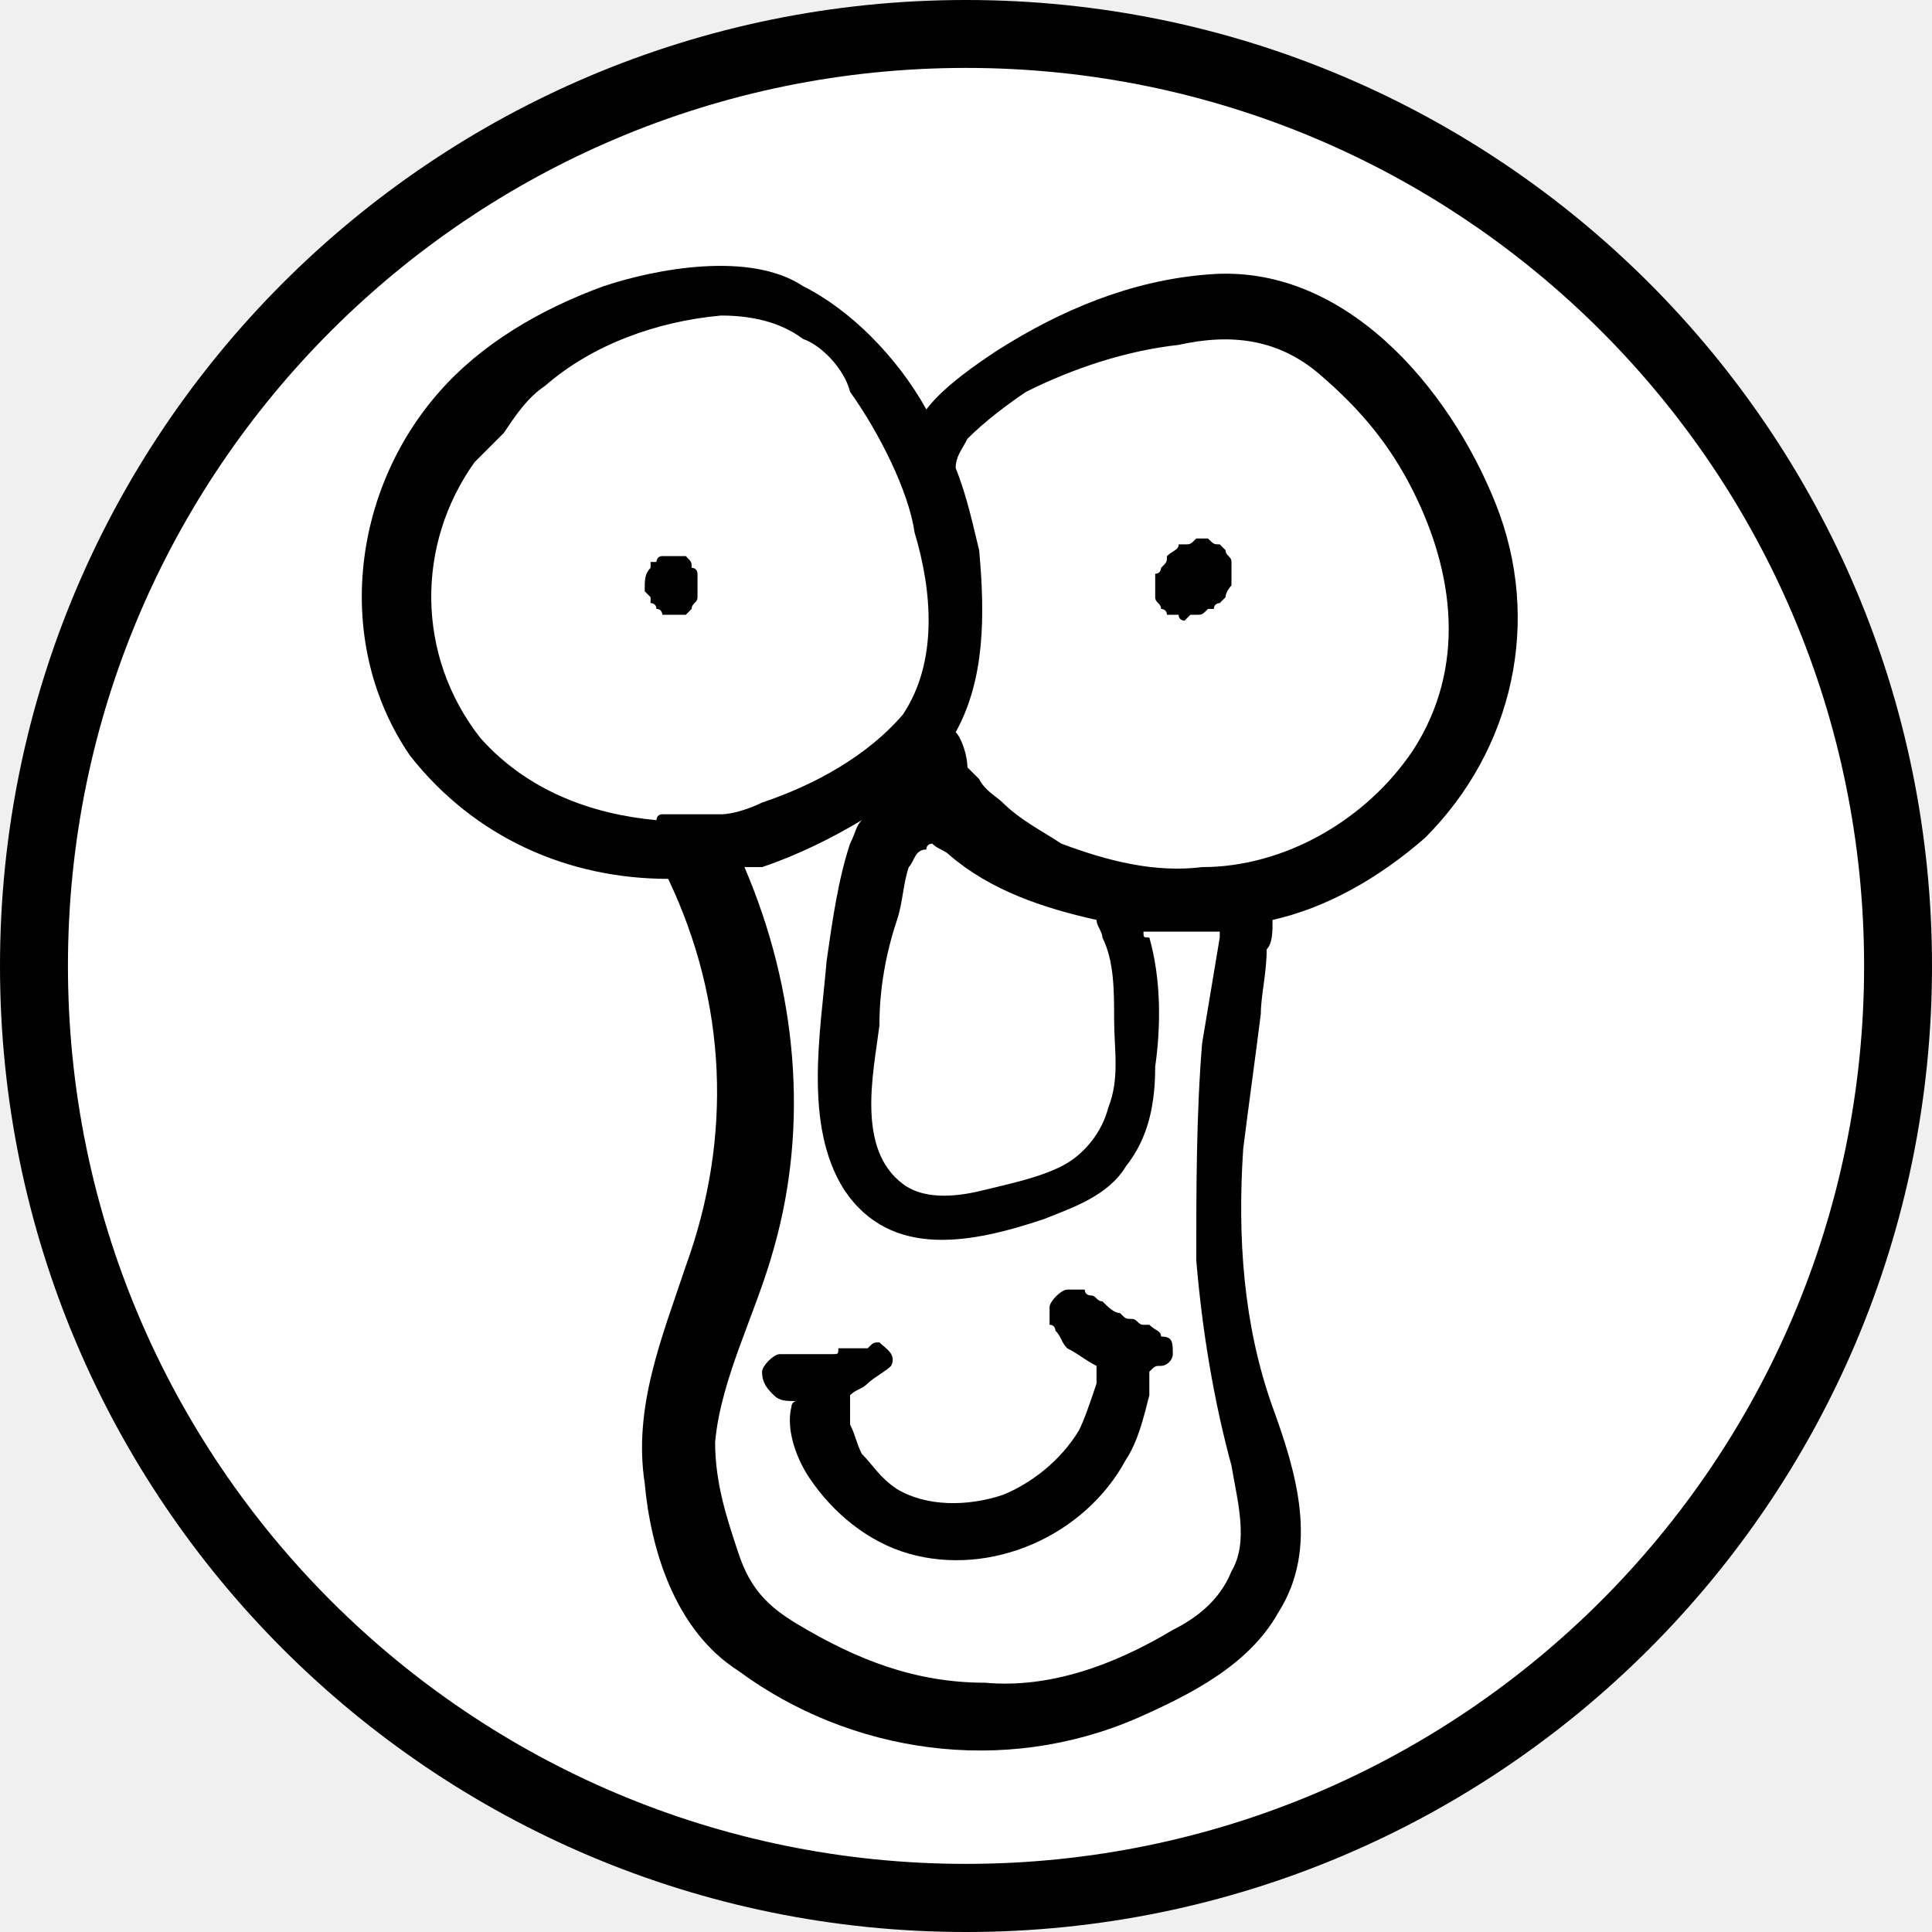
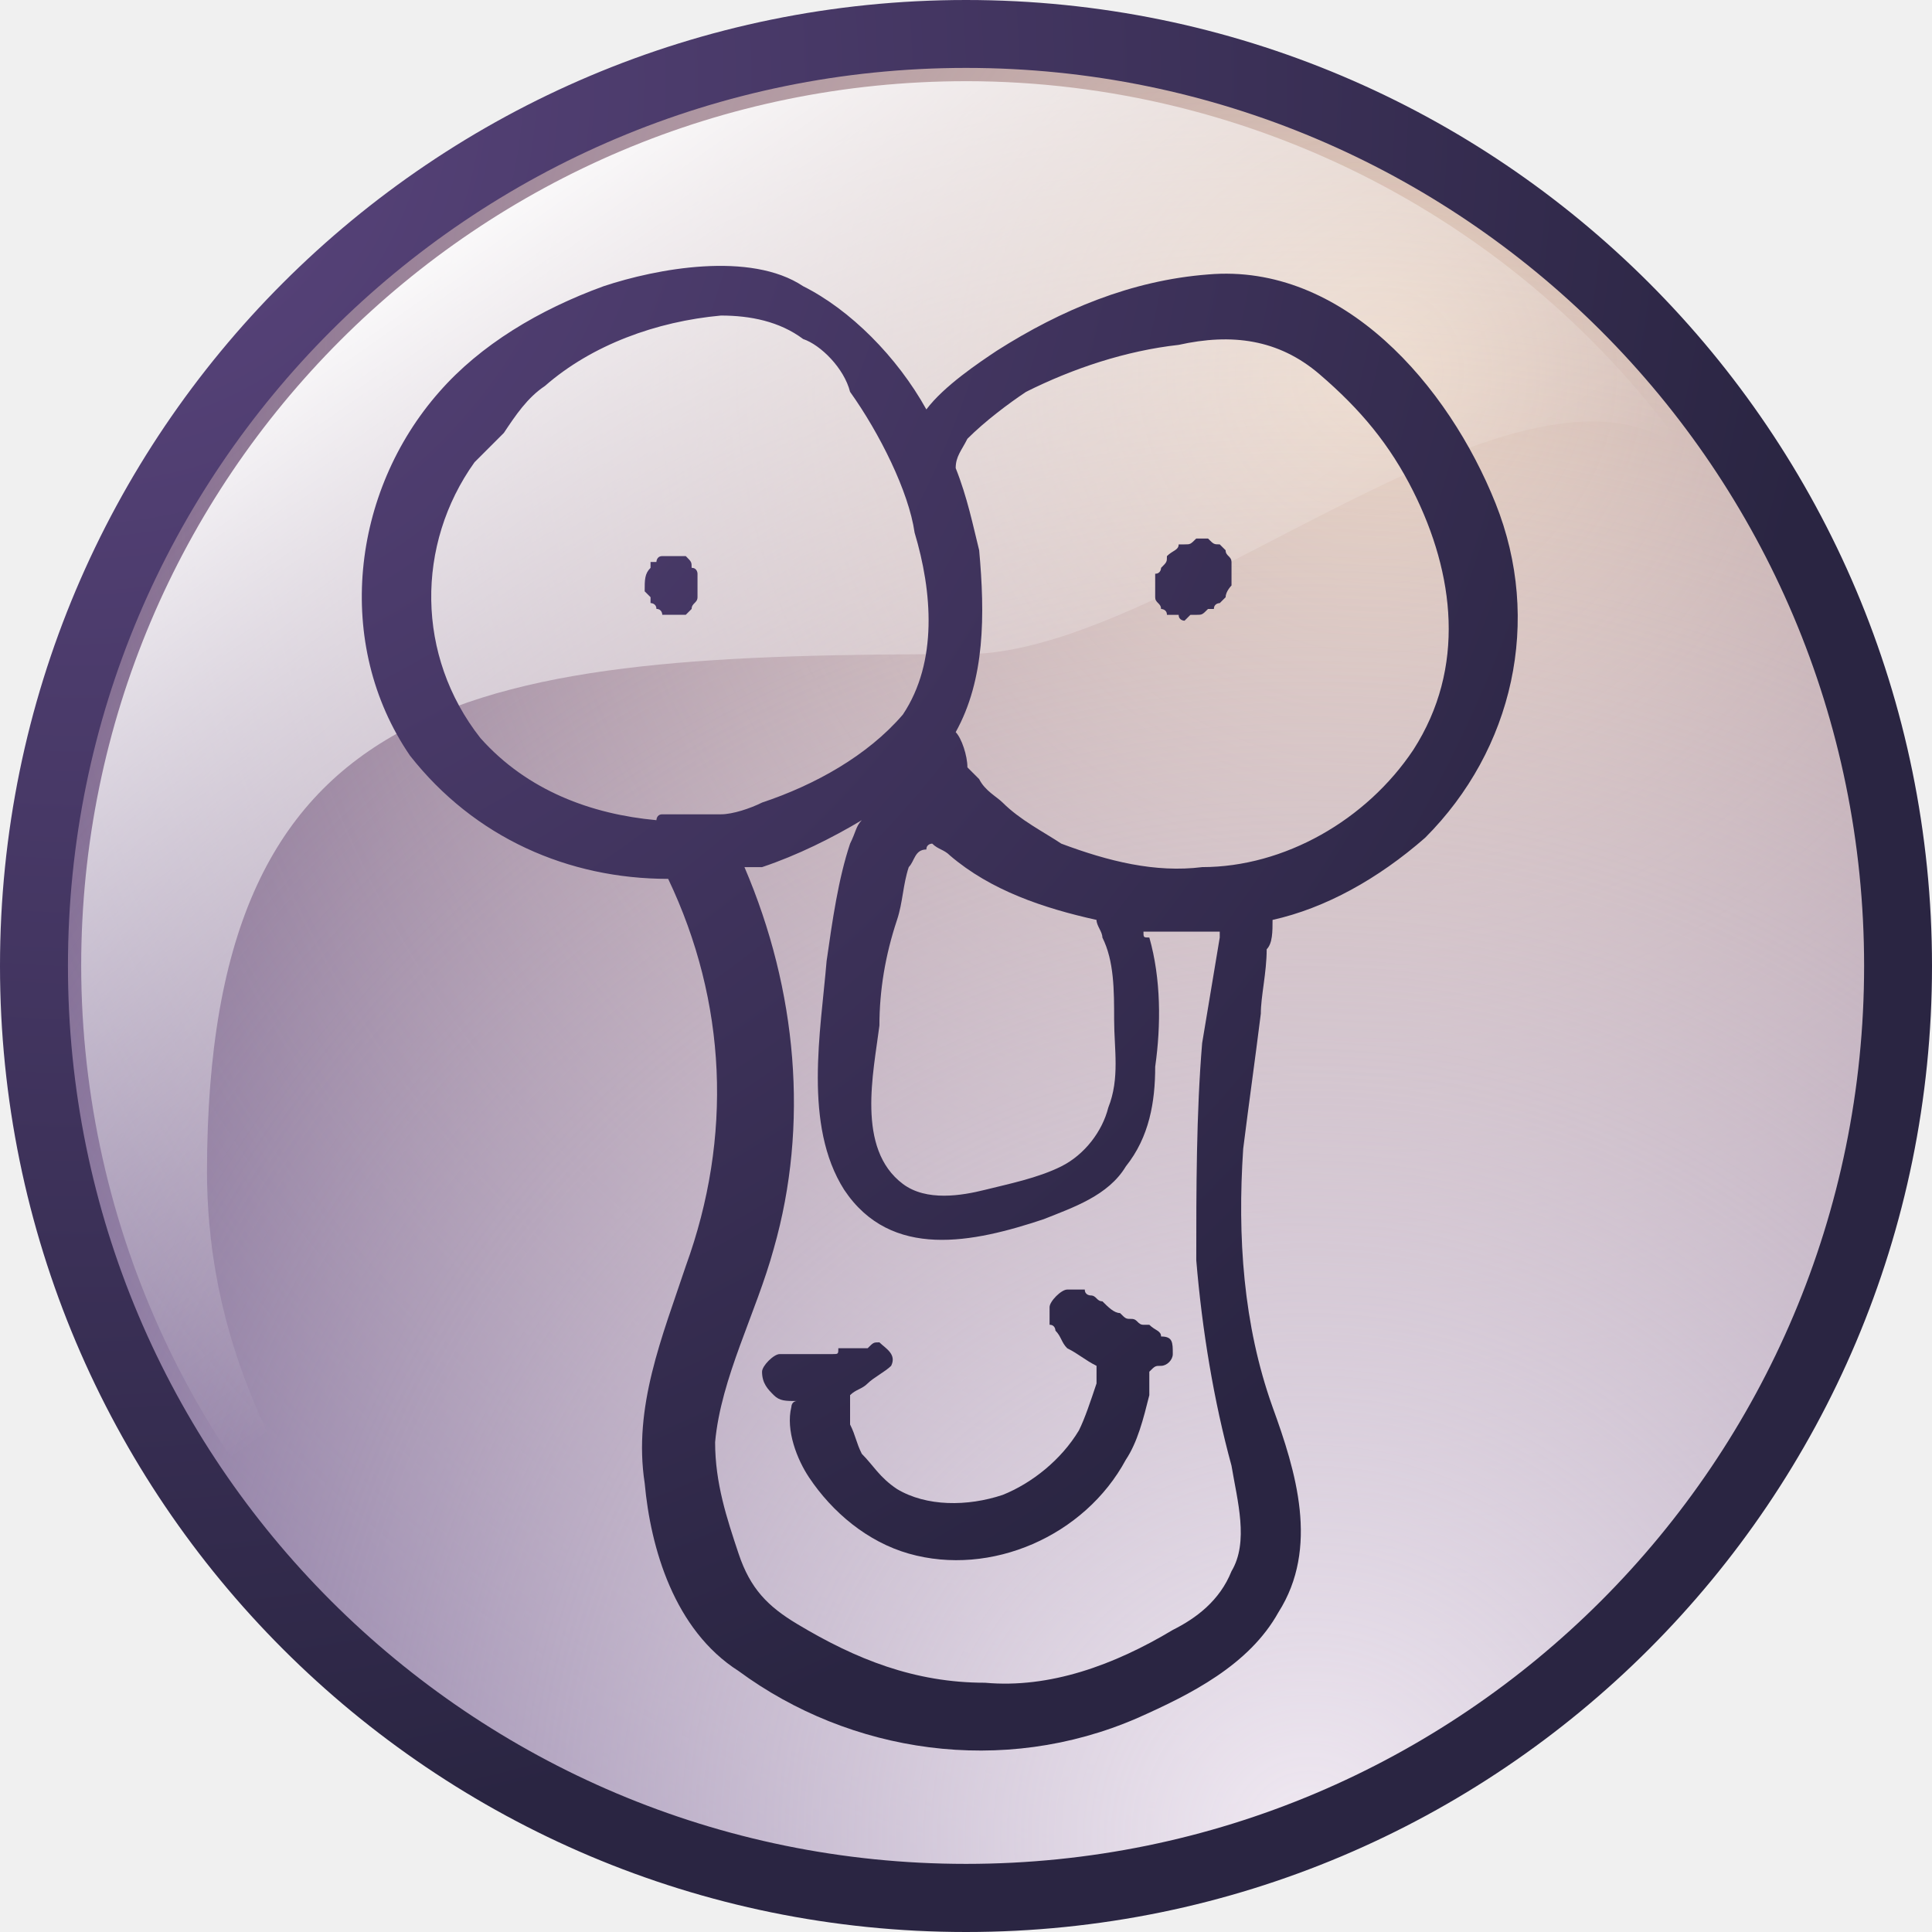
- <svg xmlns="http://www.w3.org/2000/svg" width="2048" height="2048" version="1.1" viewBox="0 0 2048 2048" id="svg14">
-   <defs id="defs18">
-     <pattern id="EMFhbasepattern" patternUnits="userSpaceOnUse" width="6" height="6" x="0" y="0" />
+ <svg xmlns="http://www.w3.org/2000/svg" width="128" height="128" version="1.1" viewBox="0 0 128 128">
+   <defs>
+     <linearGradient id="biloue" x1="29.357" x2="64.456" y1="12.579" y2="62.118" gradientUnits="userSpaceOnUse">
+       <stop stop-color="#fff" offset="0" />
+       <stop stop-color="#fff" stop-opacity="0" offset="1" />
+     </linearGradient>
+     <radialGradient id="biloud" cx="123.08" cy="104.66" r="58.621" gradientTransform="matrix(0 -2 2 -1.9982e-8 -122.62 367.86)" gradientUnits="userSpaceOnUse">
+       <stop stop-color="#f0e9f2" offset="0" />
+       <stop stop-color="#f0e9f2" stop-opacity="0" offset="1" />
+     </radialGradient>
+     <radialGradient id="bilouc" cx="15.023" cy="-37.564" r="58.621" gradientTransform="matrix(0 2 -2 0 16.136 -5.3795)" gradientUnits="userSpaceOnUse">
+       <stop stop-color="#e7ceb8" offset="0" />
+       <stop stop-color="#e7ceb8" stop-opacity="0" offset="1" />
+     </radialGradient>
+     <radialGradient id="biloub" cx="128" cy="128" r="64" gradientTransform="matrix(5.0621e-8 -2 2 1.9053e-7 -128 384)" gradientUnits="userSpaceOnUse">
+       <stop stop-color="#5c4680" offset="0" />
+       <stop stop-color="#2a2542" offset="1" />
+     </radialGradient>
+     <radialGradient id="biloua" cx="5.379" cy="5.379" r="62" gradientTransform="matrix(9.3661e-6 1.891 -1.891 1.1385e-5 15.55 -4.7927)" gradientUnits="userSpaceOnUse">
+       <stop stop-color="#5c4680" offset="0" />
+       <stop stop-color="#2a2542" offset="1" />
+     </radialGradient>
  </defs>
-   <circle cx="1024" cy="1024" r="968.2" fill="#fff" id="circle2" />
-   <path d="m1024 0a1024 1024 0 00-1024 1024 1024 1024 0 001024 1024 1024 1024 0 001024-1024 1024 1024 0 00-1024-1024zm.023 71.99a952 951.9 0 01952 951.9 952 951.9 0 01-952 951.9 952 951.9 0 01-952-951.9 952 951.9 0 01952-951.9z" fill="#010000" style="paint-order:stroke fill markers" id="path4" />
-   <path style="fill:#000000;fill-opacity:1;fill-rule:nonzero;stroke:none;stroke-width:18.66" d="m 1336.519,1074.669 c 0,-18.66 6.219,-43.54 6.219,-68.421 6.221,-6.22 6.221,-18.66 6.221,-31.099 55.981,-12.441 111.961,-43.542 161.72,-87.082 93.301,-93.301 124.402,-230.142 74.641,-354.544 -49.759,-124.402 -161.72,-255.023 -304.783,-242.583 -80.86,6.219 -155.501,37.32 -223.922,80.86 -18.66,12.441 -55.981,37.32 -74.641,62.202 -31.101,-55.981 -80.86,-105.742 -130.621,-130.621 -55.981,-37.32 -155.501,-18.66 -211.482,0 -68.421,24.88 -130.621,62.2 -174.163,111.961 -93.301,105.74 -111.961,267.462 -31.099,385.643 68.419,87.082 167.942,130.621 273.682,130.621 62.202,130.621 68.421,273.684 18.66,410.524 -24.88,74.641 -55.981,149.282 -43.54,230.144 6.219,68.419 31.101,155.501 99.52,199.041 118.183,87.082 279.903,111.961 422.965,49.761 55.981,-24.88 118.181,-55.981 149.281,-111.961 43.54,-68.421 18.66,-149.282 -6.219,-217.703 -31.101,-87.08 -37.32,-180.381 -31.101,-273.682 6.219,-49.761 12.441,-93.301 18.66,-143.062 z M 1006.855,906.728 c 43.542,37.32 99.522,55.981 155.503,68.421 0,6.22 6.219,12.439 6.219,18.66 12.441,24.88 12.441,55.981 12.441,87.08 0,31.101 6.219,62.202 -6.221,93.301 -6.219,24.881 -24.88,49.761 -49.759,62.202 -24.881,12.439 -55.981,18.66 -80.862,24.88 -24.88,6.22 -62.2,12.441 -87.08,-6.219 -49.761,-37.32 -31.101,-118.183 -24.881,-167.942 0,-37.32 6.221,-74.641 18.66,-111.961 6.221,-18.66 6.221,-37.32 12.441,-55.981 6.22,-6.221 6.22,-18.66 18.66,-18.66 0,-6.221 6.219,-6.221 6.219,-6.221 6.221,6.221 12.441,6.221 18.66,12.441 z M 739.393,863.188 c -12.441,0 -18.66,0 -31.101,0 0,0 -6.219,0 -6.219,0 -6.219,0 -6.219,6.219 -6.219,6.219 -68.421,-6.219 -136.843,-31.101 -186.602,-87.082 -68.421,-87.08 -68.421,-205.262 -6.221,-292.342 12.441,-12.441 18.66,-18.66 31.101,-31.101 12.441,-18.66 24.88,-37.32 43.54,-49.761 49.761,-43.54 118.183,-68.419 186.602,-74.641 31.101,0 62.202,6.221 87.082,24.882 18.66,6.219 43.54,31.099 49.761,55.981 31.099,43.54 62.2,105.74 68.42,149.282 18.66,62.2 24.881,136.841 -12.439,192.821 -37.32,43.54 -93.301,74.641 -149.282,93.301 -12.441,6.219 -31.101,12.441 -43.542,12.441 0,0 0,0 -6.219,0 -6.219,0 -12.441,0 -18.66,0 z m 566.025,802.389 c -12.439,31.099 -37.32,49.759 -62.2,62.2 -62.2,37.32 -130.621,62.2 -199.043,55.981 -74.641,0 -136.841,-24.88 -199.041,-62.2 -31.101,-18.66 -49.761,-37.32 -62.202,-74.641 -12.439,-37.32 -24.88,-74.641 -24.88,-118.183 6.219,-68.419 43.54,-136.841 62.2,-205.262 37.32,-130.621 24.882,-273.682 -31.099,-404.303 6.219,0 12.439,0 18.66,0 37.32,-12.441 74.641,-31.101 105.74,-49.761 -6.22,6.219 -6.22,12.441 -12.439,24.88 -12.441,37.32 -18.66,80.862 -24.882,124.402 -6.219,74.641 -24.88,174.161 18.66,242.583 49.761,74.641 136.843,55.981 211.484,31.101 31.099,-12.441 68.419,-24.881 87.08,-55.981 24.881,-31.101 31.101,-68.421 31.101,-105.742 6.219,-43.54 6.219,-93.301 -6.219,-136.841 -6.221,0 -6.221,0 -6.221,-6.221 24.881,0 55.981,0 80.862,0 0,0 0,6.221 0,6.221 -6.221,37.32 -12.441,74.641 -18.66,111.961 -6.221,74.641 -6.221,155.501 -6.221,230.142 6.221,74.641 18.66,149.282 37.32,217.703 6.221,37.32 18.66,80.86 0,111.961 z m -31.099,-746.408 c -49.761,6.219 -99.522,-6.221 -149.282,-24.882 -18.66,-12.439 -43.542,-24.88 -62.202,-43.54 -6.219,-6.219 -18.66,-12.441 -24.88,-24.88 0,0 -6.22,-6.221 -12.441,-12.441 0,0 0,0 0,0 0,-12.441 -6.22,-31.101 -12.439,-37.32 31.099,-55.981 31.099,-124.402 24.88,-192.821 -6.22,-24.882 -12.441,-55.981 -24.88,-87.082 0,-12.441 6.219,-18.66 12.439,-31.101 18.66,-18.66 43.542,-37.32 62.202,-49.759 49.759,-24.881 105.74,-43.542 161.72,-49.761 55.981,-12.441 105.742,-6.219 149.282,31.101 43.542,37.32 74.641,74.641 99.522,124.4 43.54,87.082 55.981,186.602 0,273.684 -49.761,74.641 -136.843,124.402 -223.922,124.402 z" id="path8263" />
-   <path style="fill:#000000;fill-opacity:1;fill-rule:nonzero;stroke:none;stroke-width:18.66" d="m 739.393,608.164 c 0,0 0,-6.219 -6.219,-6.219 0,-6.221 0,-6.221 -6.221,-12.441 0,0 0,0 0,0 0,0 -6.219,0 -6.219,0 -6.219,0 -6.219,0 -12.441,0 0,0 -6.219,0 -6.219,0 -6.219,0 -6.219,6.219 -6.219,6.219 0,0 0,0 -6.221,0 0,0 0,6.221 0,6.221 -6.219,6.219 -6.219,12.439 -6.219,24.88 0,0 6.219,6.219 6.219,6.219 0,0 0,0 0,6.221 0,0 6.221,0 6.221,6.219 6.219,0 6.219,6.219 6.219,6.219 6.219,0 6.219,0 6.219,0 6.221,0 6.221,0 12.441,0 0,0 0,0 6.219,0 0,0 0,0 6.221,-6.219 0,0 0,0 0,0 0,-6.219 6.219,-6.219 6.219,-12.441 0,0 0,0 0,0 0,0 0,0 0,0 0,0 0,0 0,0 0,-6.219 0,-6.219 0,-6.219 0,0 0,0 0,-6.219 0,0 0,0 0,0 0,0 0,0 0,0 0,0 0,0 0,-6.221 0,0 0,0 0,-6.219 z" id="path8265" />
-   <path style="fill:#000000;fill-opacity:1;fill-rule:nonzero;stroke:none;stroke-width:18.66" d="m 1305.418,595.724 c 0,-6.219 -6.22,-6.219 -6.22,-12.439 0,0 -6.219,-6.221 -6.219,-6.221 -6.221,0 -6.221,0 -12.441,-6.219 0,0 -6.219,0 -12.441,0 -6.219,6.219 -6.219,6.219 -12.439,6.219 0,0 0,0 -6.221,0 0,6.221 -6.22,6.221 -12.439,12.441 0,6.219 0,6.219 -6.221,12.441 0,0 0,6.219 -6.219,6.219 0,6.219 0,12.441 0,18.66 0,0 0,6.219 0,6.219 0,6.221 6.219,6.221 6.219,12.441 0,0 6.221,0 6.221,6.219 0,0 6.219,0 6.219,0 6.22,0 6.22,0 6.22,0 0,6.221 6.221,6.221 6.221,6.221 0,0 6.22,-6.221 6.22,-6.221 0,0 0,0 6.219,0 0,0 0,0 0,0 6.221,0 6.221,0 12.441,-6.219 0,0 0,0 0,0 0,0 6.219,0 6.219,0 0,0 0,0 0,0 0,-6.219 6.221,-6.219 6.221,-6.219 0,0 6.219,-6.221 6.219,-6.221 0,-6.219 6.22,-12.439 6.22,-12.439 0,-6.221 0,-12.441 0,-12.441 0,-6.219 0,-6.219 0,-12.441 z" id="path8267" />
-   <path style="fill:#000000;fill-opacity:1;fill-rule:nonzero;stroke:none;stroke-width:18.66" d="m 1230.777,1416.773 c 0,-6.219 -6.219,-6.219 -12.439,-12.439 0,0 -6.221,0 -6.221,0 0,0 0,0 0,0 -6.219,0 -6.219,-6.221 -12.439,-6.221 0,0 0,0 0,0 -6.221,0 -6.221,0 -12.441,-6.22 -6.219,0 -12.441,-6.219 -18.66,-12.441 -6.219,0 -6.219,-6.22 -12.441,-6.22 0,0 -6.219,0 -6.219,-6.219 -6.22,0 -12.441,0 -12.441,0 -6.22,0 -6.22,0 -6.22,0 -6.219,0 -18.66,12.439 -18.66,18.66 0,0 0,0 0,0 0,6.219 0,12.439 0,18.66 6.219,0 6.219,6.22 6.219,6.22 6.221,6.219 6.221,12.441 12.441,18.66 12.441,6.22 18.66,12.441 31.101,18.66 0,6.22 0,12.441 0,18.66 -6.221,18.66 -12.441,37.32 -18.66,49.761 -18.66,31.099 -49.761,55.981 -80.862,68.419 -37.32,12.441 -80.86,12.441 -111.961,-6.219 -18.66,-12.441 -24.88,-24.88 -37.32,-37.321 -6.22,-12.441 -6.22,-18.66 -12.439,-31.101 0,-6.22 0,-6.22 0,-12.439 0,-6.221 0,-12.441 0,-18.66 6.219,-6.221 12.439,-6.221 18.66,-12.441 6.22,-6.22 18.66,-12.441 24.88,-18.66 6.219,-12.441 -6.219,-18.66 -12.441,-24.88 -6.219,0 -6.219,0 -12.439,6.219 0,0 -6.221,0 0,0 -6.221,0 -12.441,0 -18.66,0 0,0 -6.221,0 -12.441,0 0,6.22 0,6.22 -6.219,6.22 6.219,0 0,0 0,0 -6.221,0 -18.66,0 -24.881,0 -12.439,0 -18.66,0 -31.099,0 -6.221,0 -18.66,12.441 -18.66,18.66 0,12.441 6.219,18.66 12.439,24.881 6.221,6.219 12.441,6.219 24.882,6.219 -6.221,0 -6.221,6.22 -6.221,6.22 -6.219,24.881 6.221,55.981 18.66,74.641 24.881,37.32 62.202,68.421 105.742,80.862 87.082,24.88 186.602,-18.66 230.142,-99.522 12.441,-18.66 18.66,-43.54 24.881,-68.419 0,-6.221 0,-18.66 0,-24.881 6.219,-6.22 6.219,-6.22 12.439,-6.22 6.221,0 12.441,-6.219 12.441,-12.441 0,-12.439 0,-18.66 -12.441,-18.66 z" id="path8269" />
+   <circle cx="64" cy="64" r="60.512" fill="#5c4680" />
+   <circle cx="64" cy="64" r="60.512" fill="url(#bilouc)" />
+   <circle cx="64" cy="64" r="60.512" fill="url(#biloud)" />
+   <path fill="url(#biloue)" d="m64 5.379c-32.375 5.7e-5 -58.621 26.246-58.621 58.621 0.023 17.322 7.706 33.747 20.986 44.867-7.177-9.928-12.602-18.925-12.651-31.176-8.64e-4 -32.376 17.91-34.352 50.286-34.353 13.885 0.006 37.19-22.262 47.777-13.278-10.99-15.478-28.795-24.675-47.777-24.682z" />
+   <path fill="url(#biloua)" d="m64 0a64 64 0 0 0-64 64 64 64 0 0 0 64 64 64 64 0 0 0 64-64 64 64 0 0 0-64-64zm0.002 4.499a59.5 59.494 0 0 1 59.5 59.494 59.5 59.494 0 0 1-59.5 59.494 59.5 59.494 0 0 1-59.5-59.494 59.5 59.494 0 0 1 59.5-59.494z" stroke-width=".062" />
+   <g fill="url(#biloua)">
+     <path d="m83.532 67.167c0-1.166 0.389-2.721 0.389-4.276 0.389-0.389 0.389-1.166 0.389-1.944 3.499-0.778 6.998-2.721 10.108-5.443 5.831-5.831 7.775-14.384 4.665-22.159-3.11-7.775-10.108-15.939-19.049-15.161-5.054 0.389-9.719 2.333-13.995 5.054-1.166 0.778-3.499 2.333-4.665 3.888-1.944-3.499-5.054-6.609-8.164-8.164-3.499-2.333-9.719-1.166-13.218 0-4.276 1.555-8.164 3.888-10.885 6.998-5.831 6.609-6.998 16.716-1.944 24.103 4.276 5.443 10.496 8.164 17.105 8.164 3.888 8.164 4.276 17.105 1.166 25.658-1.555 4.665-3.499 9.33-2.721 14.384 0.389 4.276 1.944 9.719 6.22 12.44 7.386 5.443 17.494 6.998 26.435 3.11 3.499-1.555 7.386-3.499 9.33-6.998 2.721-4.276 1.166-9.33-0.389-13.606-1.944-5.442-2.333-11.274-1.944-17.105 0.389-3.11 0.778-5.831 1.166-8.941zm-20.604-10.496c2.721 2.333 6.22 3.499 9.719 4.276 0 0.389 0.389 0.777 0.389 1.166 0.778 1.555 0.778 3.499 0.778 5.442 0 1.944 0.389 3.888-0.389 5.831-0.389 1.555-1.555 3.11-3.11 3.888-1.555 0.777-3.499 1.166-5.054 1.555-1.555 0.389-3.888 0.778-5.442-0.389-3.11-2.333-1.944-7.386-1.555-10.496 0-2.333 0.389-4.665 1.166-6.998 0.389-1.166 0.389-2.333 0.778-3.499 0.389-0.389 0.389-1.166 1.166-1.166 0-0.389 0.389-0.389 0.389-0.389 0.389 0.389 0.778 0.389 1.166 0.778zm-16.716-2.721h-1.944-0.389c-0.389 0-0.389 0.389-0.389 0.389-4.276-0.389-8.553-1.944-11.663-5.443-4.276-5.442-4.276-12.829-0.389-18.271 0.778-0.778 1.166-1.166 1.944-1.944 0.778-1.166 1.555-2.333 2.721-3.11 3.11-2.721 7.386-4.276 11.663-4.665 1.944 0 3.888 0.389 5.443 1.555 1.166 0.389 2.721 1.944 3.11 3.499 1.944 2.721 3.888 6.609 4.276 9.33 1.166 3.888 1.555 8.553-0.777 12.051-2.333 2.721-5.831 4.665-9.33 5.831-0.778 0.389-1.944 0.778-2.721 0.778h-0.389-1.166zm35.377 50.149c-0.777 1.944-2.333 3.11-3.888 3.888-3.888 2.333-8.164 3.888-12.44 3.499-4.665 0-8.553-1.555-12.44-3.888-1.944-1.166-3.11-2.333-3.888-4.665-0.777-2.333-1.555-4.665-1.555-7.386 0.389-4.276 2.721-8.553 3.888-12.829 2.333-8.164 1.555-17.105-1.944-25.269h1.166c2.333-0.778 4.665-1.944 6.609-3.11-0.389 0.389-0.389 0.778-0.777 1.555-0.778 2.333-1.166 5.054-1.555 7.775-0.389 4.665-1.555 10.885 1.166 15.161 3.11 4.665 8.553 3.499 13.218 1.944 1.944-0.778 4.276-1.555 5.442-3.499 1.555-1.944 1.944-4.276 1.944-6.609 0.389-2.721 0.389-5.831-0.389-8.553-0.389 0-0.389 0-0.389-0.389h5.054v0.389c-0.389 2.333-0.778 4.665-1.166 6.998-0.389 4.665-0.389 9.719-0.389 14.384 0.389 4.665 1.166 9.33 2.333 13.606 0.389 2.333 1.166 5.054 0 6.998zm-1.944-46.65c-3.11 0.389-6.22-0.389-9.33-1.555-1.166-0.777-2.721-1.555-3.888-2.721-0.389-0.389-1.166-0.778-1.555-1.555 0 0-0.389-0.389-0.778-0.778 0-0.778-0.389-1.944-0.777-2.333 1.944-3.499 1.944-7.775 1.555-12.051-0.389-1.555-0.778-3.499-1.555-5.443 0-0.778 0.389-1.166 0.777-1.944 1.166-1.166 2.721-2.333 3.888-3.11 3.11-1.555 6.609-2.721 10.108-3.11 3.499-0.778 6.609-0.389 9.33 1.944 2.721 2.333 4.665 4.665 6.22 7.775 2.721 5.443 3.499 11.663 0 17.105-3.11 4.665-8.553 7.775-13.995 7.775z" />
+     <path d="m46.212 38.01s0-0.389-0.389-0.389c0-0.389 0-0.389-0.389-0.778h-0.389-0.778-0.389c-0.389 0-0.389 0.389-0.389 0.389h-0.389v0.389c-0.389 0.389-0.389 0.777-0.389 1.555l0.389 0.389v0.389s0.389 0 0.389 0.389c0.389 0 0.389 0.389 0.389 0.389h0.389 0.778 0.389l0.389-0.389c0-0.389 0.389-0.389 0.389-0.778v-0.389-0.389-0.389-0.389z" />
+     <path d="m81.589 37.233c0-0.389-0.389-0.389-0.389-0.777 0 0-0.389-0.389-0.389-0.389-0.389 0-0.389 0-0.778-0.389h-0.778c-0.389 0.389-0.389 0.389-0.777 0.389h-0.389c0 0.389-0.389 0.389-0.777 0.778 0 0.389 0 0.389-0.389 0.778 0 0 0 0.389-0.389 0.389v1.166 0.389c0 0.389 0.389 0.389 0.389 0.778 0 0 0.389 0 0.389 0.389h0.389 0.389c0 0.389 0.389 0.389 0.389 0.389s0.389-0.389 0.389-0.389h0.389c0.389 0 0.389 0 0.778-0.389h0.389c0-0.389 0.389-0.389 0.389-0.389s0.389-0.389 0.389-0.389c0-0.389 0.389-0.777 0.389-0.777v-0.778c0-0.389 0-0.389 1e-6 -0.778z" />
+     <path d="m76.924 88.548c0-0.389-0.389-0.389-0.777-0.777h-0.389c-0.389 0-0.389-0.389-0.777-0.389-0.389 0-0.389 0-0.778-0.389-0.389 0-0.778-0.389-1.166-0.778-0.389 0-0.389-0.389-0.778-0.389 0 0-0.389 0-0.389-0.389h-0.778-0.389c-0.389 0-1.166 0.777-1.166 1.166v1.166c0.389 0 0.389 0.389 0.389 0.389 0.389 0.389 0.389 0.778 0.778 1.166 0.778 0.389 1.166 0.778 1.944 1.166v1.166c-0.389 1.166-0.778 2.333-1.166 3.11-1.166 1.944-3.11 3.499-5.054 4.276-2.333 0.778-5.054 0.778-6.998-0.389-1.166-0.778-1.555-1.555-2.333-2.333-0.389-0.778-0.389-1.166-0.777-1.944v-0.777-1.166c0.389-0.389 0.777-0.389 1.166-0.778 0.389-0.389 1.166-0.778 1.555-1.166 0.389-0.778-0.389-1.166-0.778-1.555-0.389 0-0.389 0-0.777 0.389 0 0-0.389 0 0 0h-1.166-0.778c0 0.389 0 0.389-0.389 0.389 0.389 0 0 0 0 0h-1.555-1.944c-0.389 0-1.166 0.778-1.166 1.166 0 0.778 0.389 1.166 0.777 1.555 0.389 0.389 0.778 0.389 1.555 0.389-0.389 0-0.389 0.389-0.389 0.389-0.389 1.555 0.389 3.499 1.166 4.665 1.555 2.333 3.888 4.276 6.609 5.054 5.443 1.555 11.663-1.166 14.384-6.22 0.778-1.166 1.166-2.721 1.555-4.276v-1.555c0.389-0.389 0.389-0.389 0.777-0.389 0.389 0 0.778-0.389 0.778-0.778 0-0.777 0-1.166-0.778-1.166z" />
+   </g>
</svg>
